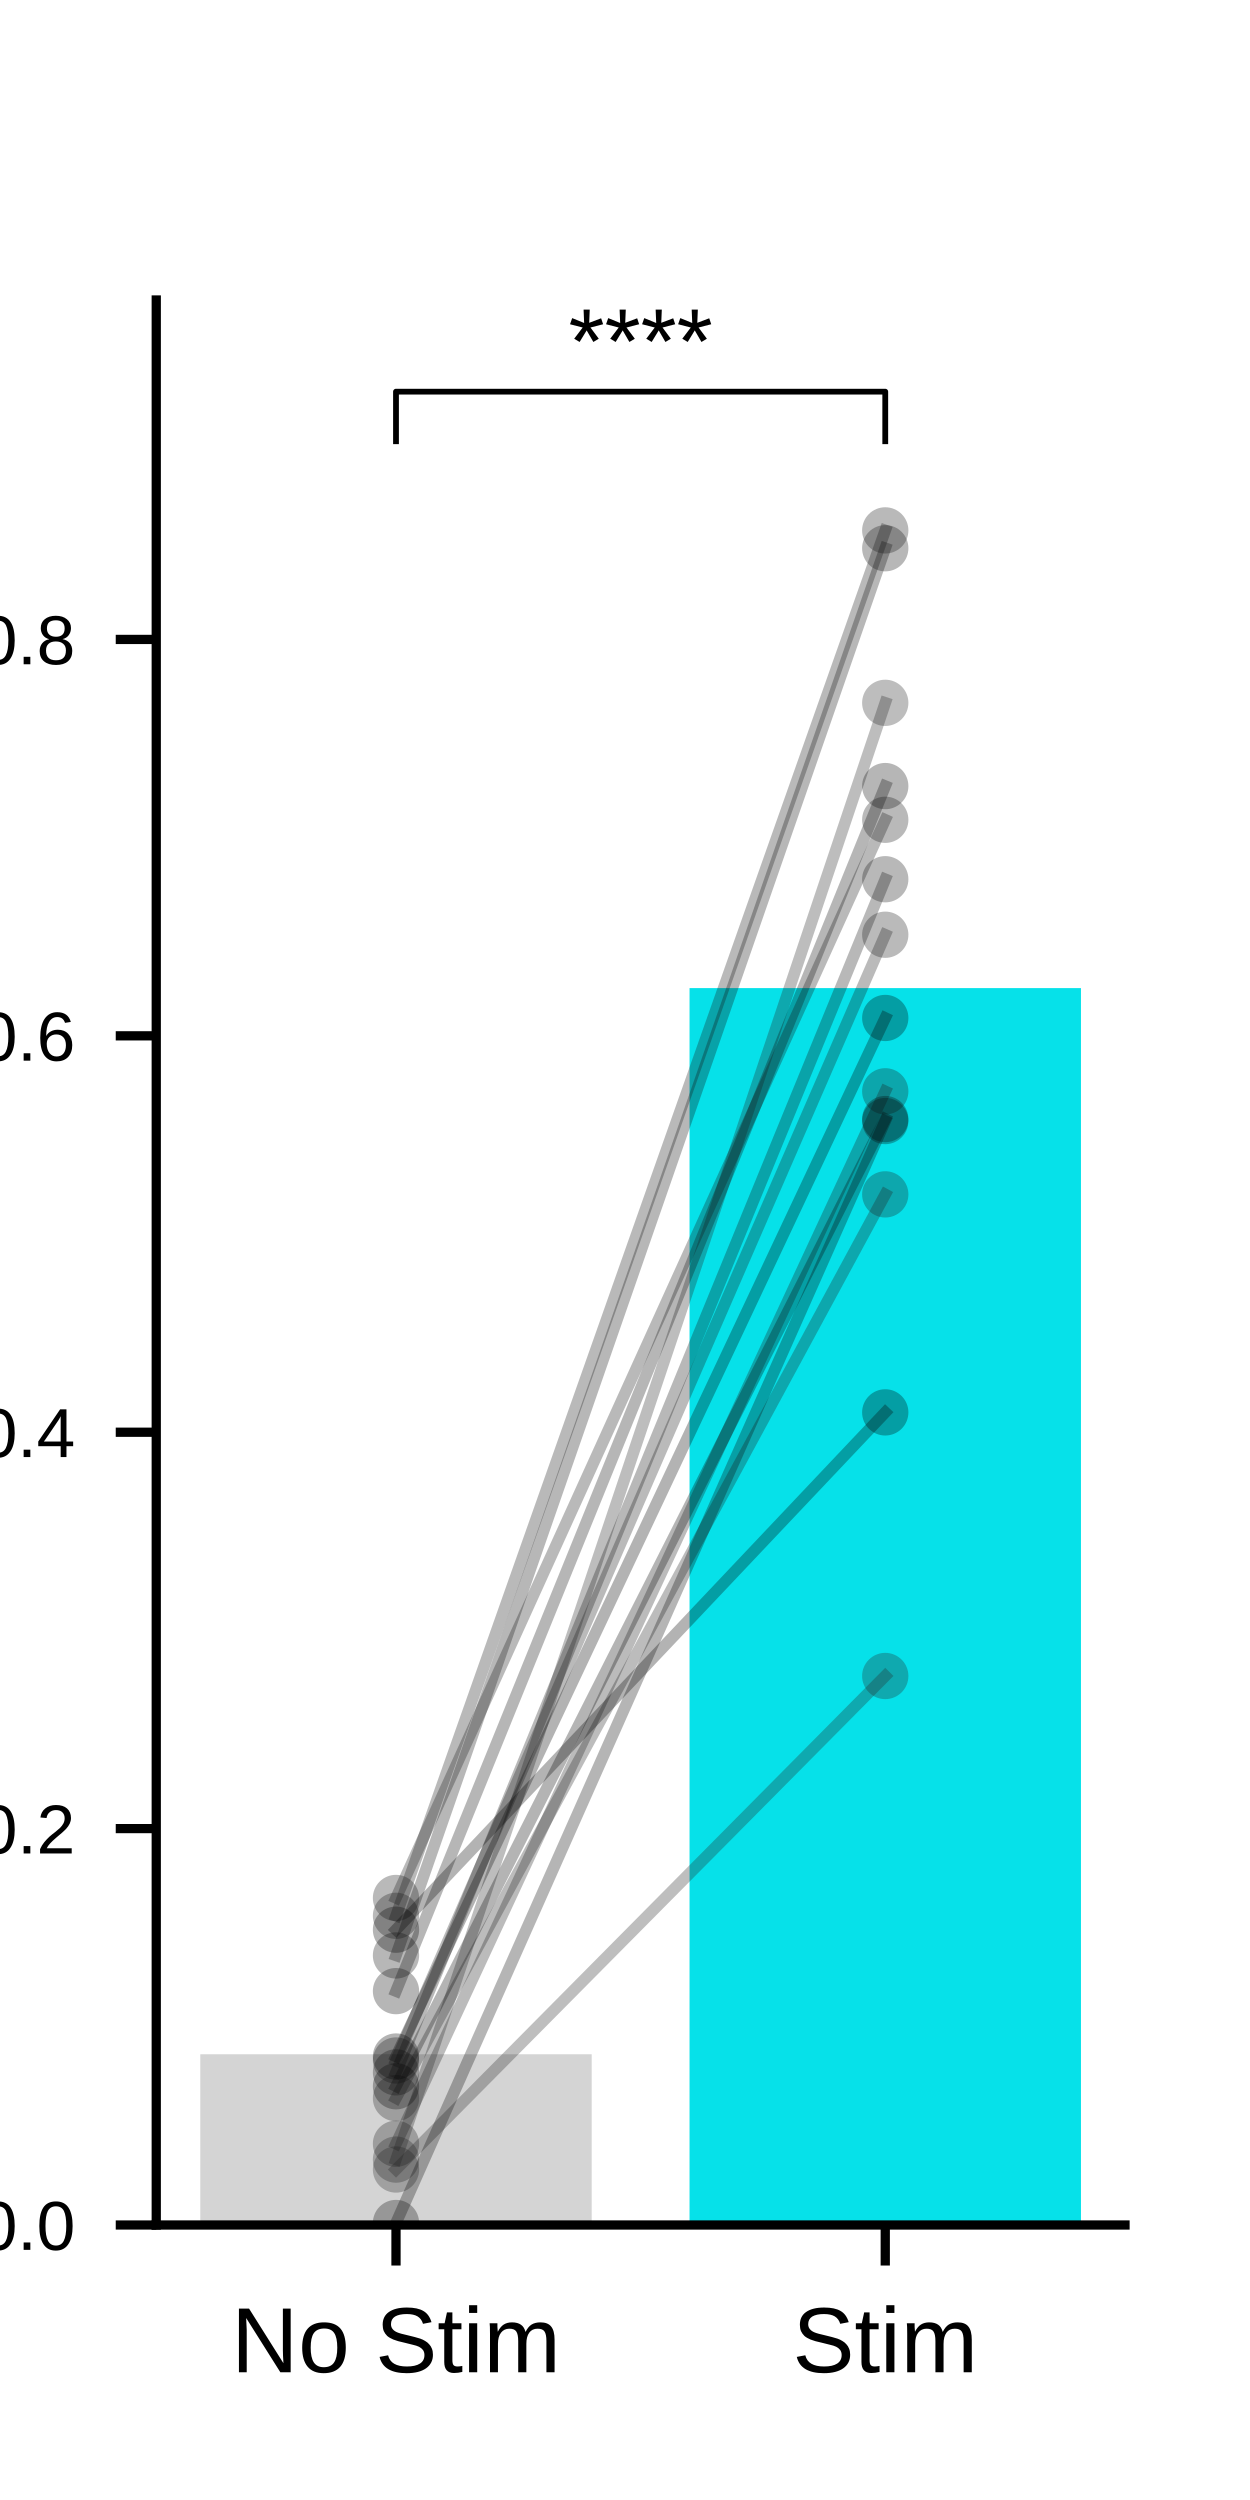
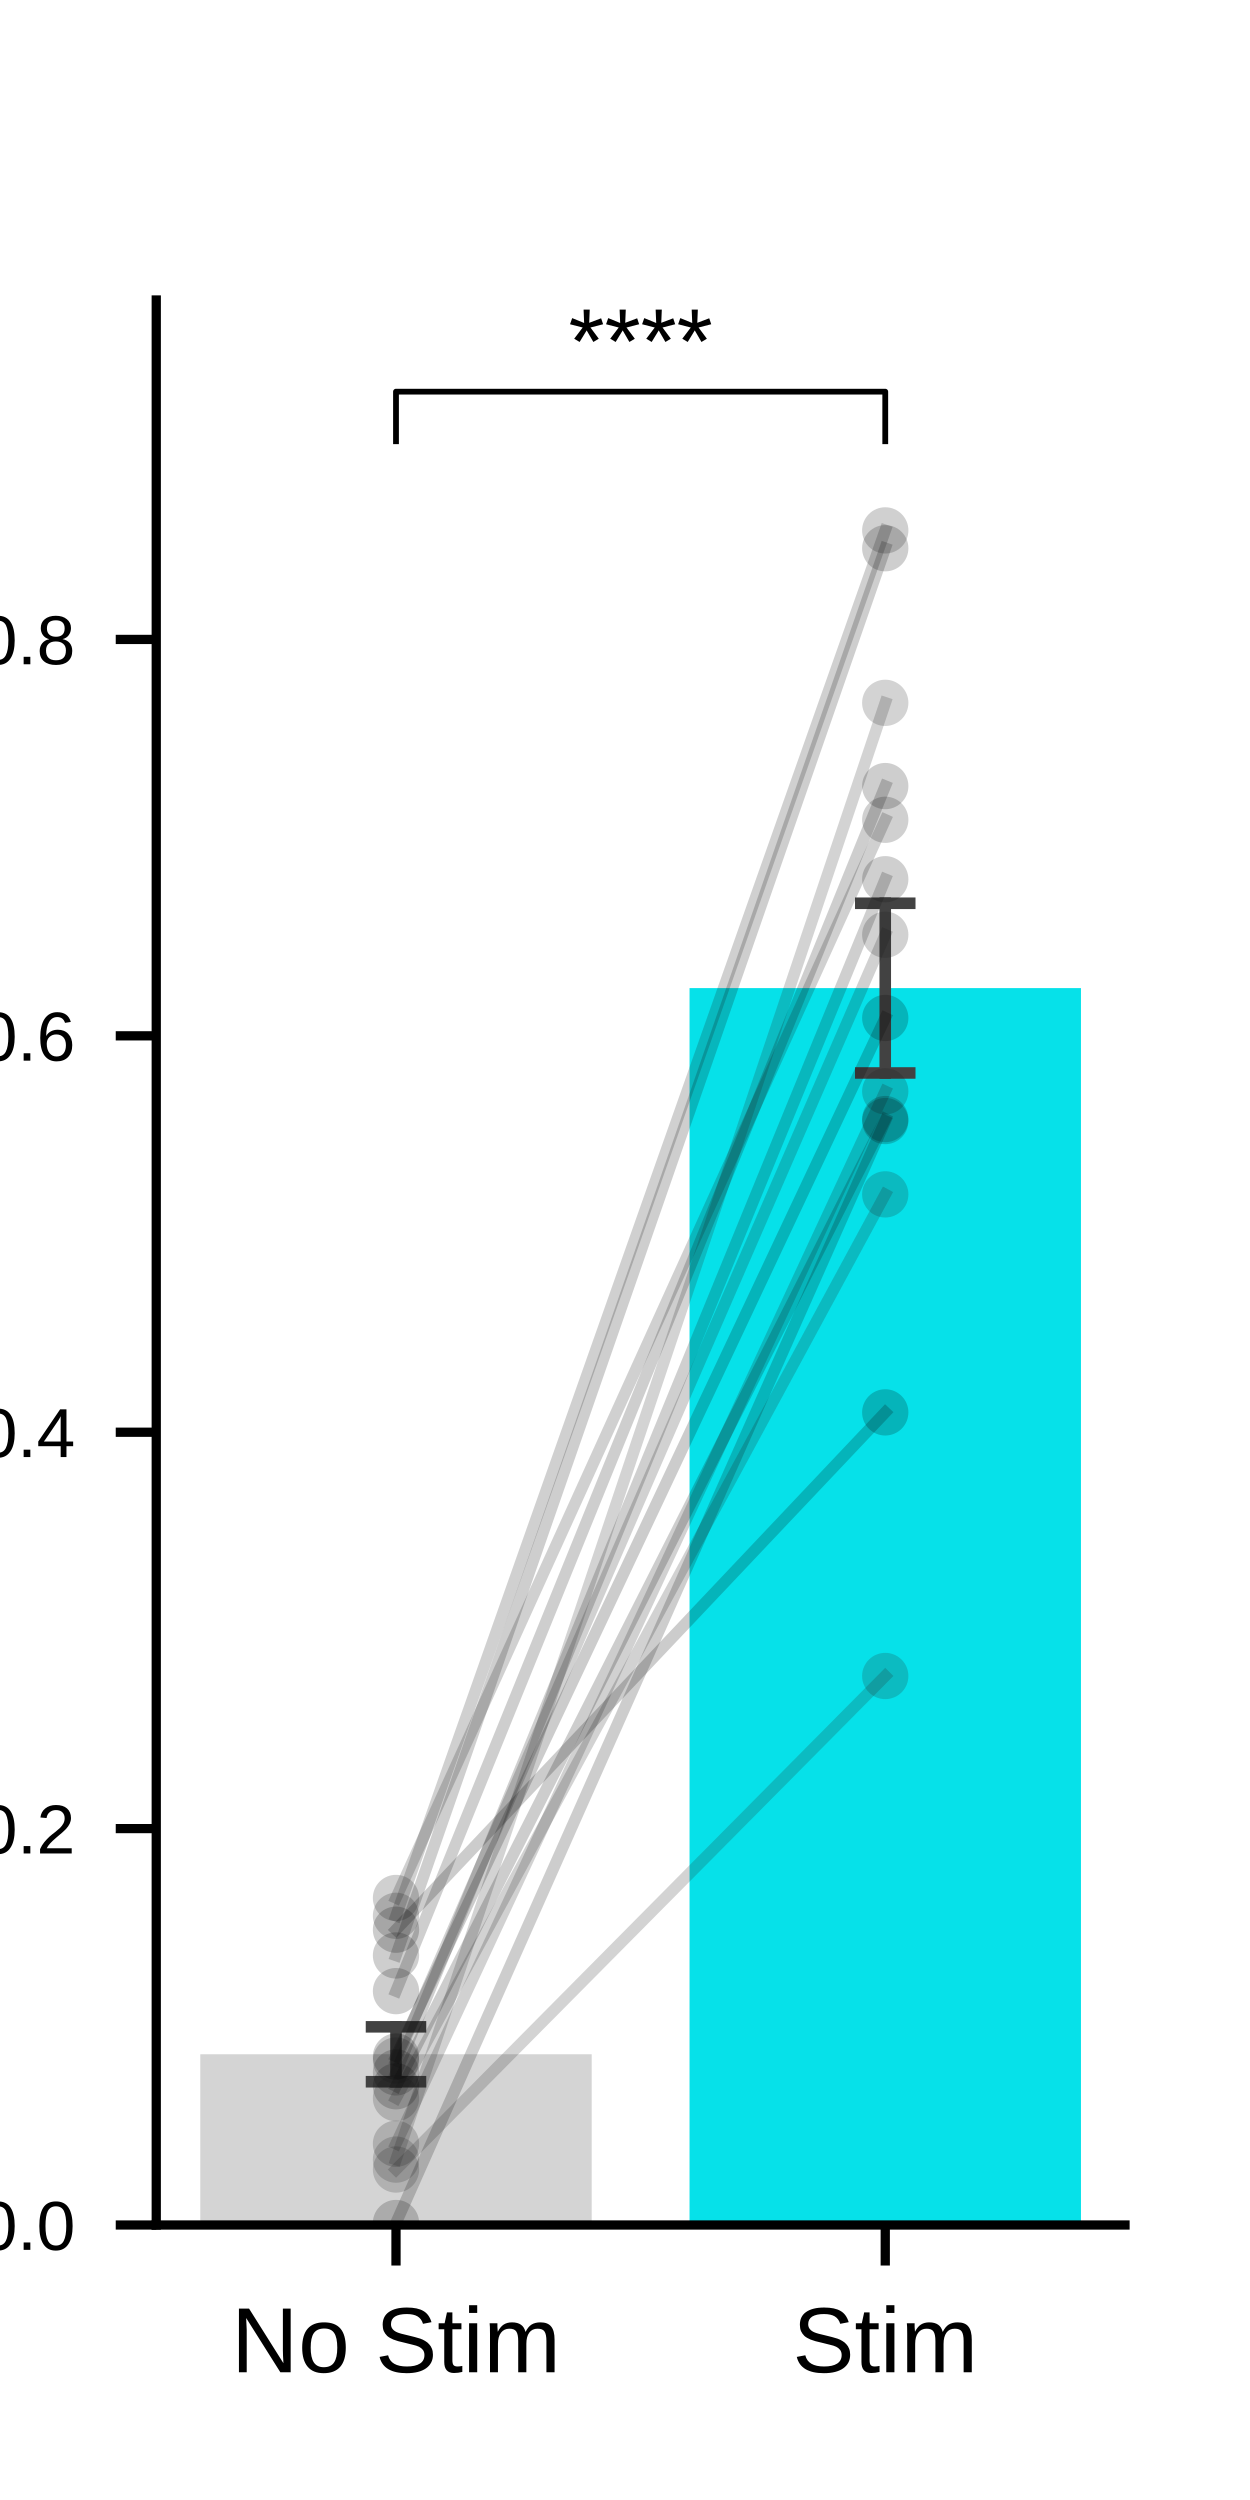
<svg xmlns="http://www.w3.org/2000/svg" xmlns:xlink="http://www.w3.org/1999/xlink" width="108pt" height="216pt" viewBox="0 0 108 216" version="1.1">
  <defs>
    <style type="text/css">*{stroke-linejoin: round; stroke-linecap: butt}</style>
  </defs>
  <g id="figure_1">
    <g id="patch_1">
      <path d="M 0 216  L 108 216  L 108 0  L 0 0  z " style="fill: #ffffff" />
    </g>
    <g id="axes_1">
      <g id="patch_2">
        <path d="M 13.5 192.24  L 97.2 192.24  L 97.2 25.92  L 13.5 25.92  z " style="fill: #ffffff" />
      </g>
      <g id="patch_3">
-         <path d="M 17.305 192.24  L 51.123 192.24  L 51.123 177.489  L 17.305 177.489  z " clip-path="url(#p8299021320)" style="fill: #d4d4d4" />
+         <path d="M 17.305 192.24  L 51.123 192.24  L 51.123 177.489  L 17.305 177.489  z " clip-path="url(#p5589b3cc41)" style="fill: #d4d4d4" />
      </g>
      <g id="patch_4">
-         <path d="M 59.577 192.24  L 93.395 192.24  L 93.395 85.372  L 59.577 85.372  z " clip-path="url(#p8299021320)" style="fill: #06e1e9" />
+         <path d="M 59.577 192.24  L 93.395 192.24  L 93.395 85.372  L 59.577 85.372  z " clip-path="url(#p5589b3cc41)" style="fill: #06e1e9" />
      </g>
      <g id="PolyCollection_1" />
      <g id="PolyCollection_2" />
      <g id="PolyCollection_3" />
      <g id="PolyCollection_4" />
      <g id="PolyCollection_5" />
      <g id="PolyCollection_6" />
      <g id="PolyCollection_7" />
      <g id="PolyCollection_8" />
      <g id="PolyCollection_9" />
      <g id="PolyCollection_10" />
      <g id="PolyCollection_11" />
      <g id="PolyCollection_12" />
      <g id="PolyCollection_13" />
      <g id="PolyCollection_14" />
      <g id="matplotlib.axis_1">
        <g id="xtick_1">
          <g id="line2d_1">
            <defs>
-               <path id="mc212ba3946" d="M 0 0  L 0 3.5  " style="stroke: #000000; stroke-width: 0.8" />
+               <path id="m8a512c95b3" d="M 0 0  L 0 3.5  " style="stroke: #000000; stroke-width: 0.8" />
            </defs>
            <g>
-               <use xlink:href="#mc212ba3946" x="34.214" y="192.24" style="stroke: #000000; stroke-width: 0.8" />
+               <use xlink:href="#m8a512c95b3" x="34.214" y="192.24" style="stroke: #000000; stroke-width: 0.8" />
            </g>
          </g>
          <g id="text_1">
            <text style="font: 8px 'Arial', sans-serif; text-anchor: middle" x="34.214" y="204.966" transform="rotate(-0 34.21364 204.9663)">No Stim</text>
          </g>
        </g>
        <g id="xtick_2">
          <g id="line2d_2">
            <g>
-               <use xlink:href="#mc212ba3946" x="76.486" y="192.24" style="stroke: #000000; stroke-width: 0.8" />
+               <use xlink:href="#m8a512c95b3" x="76.486" y="192.24" style="stroke: #000000; stroke-width: 0.8" />
            </g>
          </g>
          <g id="text_2">
            <text style="font: 8px 'Arial', sans-serif; text-anchor: middle" x="76.486" y="204.966" transform="rotate(-0 76.48636 204.9663)">Stim</text>
          </g>
        </g>
      </g>
      <g id="matplotlib.axis_2">
        <g id="ytick_1">
          <g id="line2d_3">
            <defs>
-               <path id="mc989b58348" d="M 0 0  L -3.5 0  " style="stroke: #000000; stroke-width: 0.8" />
+               <path id="mfabb1cdb33" d="M 0 0  L -3.5 0  " style="stroke: #000000; stroke-width: 0.8" />
            </defs>
            <g>
-               <use xlink:href="#mc989b58348" x="13.5" y="192.24" style="stroke: #000000; stroke-width: 0.8" />
+               <use xlink:href="#mfabb1cdb33" x="13.5" y="192.24" style="stroke: #000000; stroke-width: 0.8" />
            </g>
          </g>
          <g id="text_3">
            <text style="font: 6px 'Arial', sans-serif; text-anchor: end" x="6.5" y="194.387" transform="rotate(-0 6.5 194.3873)">0.0</text>
          </g>
        </g>
        <g id="ytick_2">
          <g id="line2d_4">
            <g>
-               <use xlink:href="#mc989b58348" x="13.5" y="157.991" style="stroke: #000000; stroke-width: 0.8" />
+               <use xlink:href="#mfabb1cdb33" x="13.5" y="157.991" style="stroke: #000000; stroke-width: 0.8" />
            </g>
          </g>
          <g id="text_4">
            <text style="font: 6px 'Arial', sans-serif; text-anchor: end" x="6.5" y="160.139" transform="rotate(-0 6.5 160.1387)">0.2</text>
          </g>
        </g>
        <g id="ytick_3">
          <g id="line2d_5">
            <g>
-               <use xlink:href="#mc989b58348" x="13.5" y="123.743" style="stroke: #000000; stroke-width: 0.8" />
+               <use xlink:href="#mfabb1cdb33" x="13.5" y="123.743" style="stroke: #000000; stroke-width: 0.8" />
            </g>
          </g>
          <g id="text_5">
            <text style="font: 6px 'Arial', sans-serif; text-anchor: end" x="6.5" y="125.89" transform="rotate(-0 6.5 125.89)">0.4</text>
          </g>
        </g>
        <g id="ytick_4">
          <g id="line2d_6">
            <g>
-               <use xlink:href="#mc989b58348" x="13.5" y="89.494" style="stroke: #000000; stroke-width: 0.8" />
+               <use xlink:href="#mfabb1cdb33" x="13.5" y="89.494" style="stroke: #000000; stroke-width: 0.8" />
            </g>
          </g>
          <g id="text_6">
            <text style="font: 6px 'Arial', sans-serif; text-anchor: end" x="6.5" y="91.641" transform="rotate(-0 6.5 91.6414)">0.6</text>
          </g>
        </g>
        <g id="ytick_5">
          <g id="line2d_7">
            <g>
-               <use xlink:href="#mc989b58348" x="13.5" y="55.245" style="stroke: #000000; stroke-width: 0.8" />
+               <use xlink:href="#mfabb1cdb33" x="13.5" y="55.245" style="stroke: #000000; stroke-width: 0.8" />
            </g>
          </g>
          <g id="text_7">
            <text style="font: 6px 'Arial', sans-serif; text-anchor: end" x="6.5" y="57.393" transform="rotate(-0 6.5 57.39275)">0.8</text>
          </g>
        </g>
        <g id="text_8">
          <text style="font: 8px 'Arial', sans-serif; text-anchor: middle" x="-7.524" y="109.08" transform="rotate(-90 -7.52375 109.08)">Intake (g)</text>
        </g>
      </g>
      <g id="line2d_8">
-         <path d="M 34.214 187.445  L 76.486 144.806  " clip-path="url(#p8299021320)" style="fill: none; stroke: #262626; stroke-opacity: 0.3; stroke-linecap: square" />
-         <defs>
-           <path id="m51de745c20" d="M 0 2  C 0.53 2 1.039 1.789 1.414 1.414  C 1.789 1.039 2 0.53 2 0  C 2 -0.53 1.789 -1.039 1.414 -1.414  C 1.039 -1.789 0.53 -2 0 -2  C -0.53 -2 -1.039 -1.789 -1.414 -1.414  C -1.789 -1.039 -2 -0.53 -2 0  C -2 0.53 -1.789 1.039 -1.414 1.414  C -1.039 1.789 -0.53 2 0 2  z " />
-         </defs>
-         <g clip-path="url(#p8299021320)">
-           <use xlink:href="#m51de745c20" x="34.214" y="187.445" style="fill: #262626; fill-opacity: 0.3" />
-           <use xlink:href="#m51de745c20" x="76.486" y="144.806" style="fill: #262626; fill-opacity: 0.3" />
-         </g>
+         <path d="M 34.214 179.86  L 34.214 175.118  " clip-path="url(#p5589b3cc41)" style="fill: none; stroke: #424242; stroke-linecap: square" />
      </g>
      <g id="line2d_9">
-         <path d="M 34.214 186.589  L 76.486 60.725  " clip-path="url(#p8299021320)" style="fill: none; stroke: #232323; stroke-opacity: 0.3; stroke-linecap: square" />
-         <defs>
-           <path id="me6cb88eff7" d="M 0 2  C 0.53 2 1.039 1.789 1.414 1.414  C 1.789 1.039 2 0.53 2 0  C 2 -0.53 1.789 -1.039 1.414 -1.414  C 1.039 -1.789 0.53 -2 0 -2  C -0.53 -2 -1.039 -1.789 -1.414 -1.414  C -1.789 -1.039 -2 -0.53 -2 0  C -2 0.53 -1.789 1.039 -1.414 1.414  C -1.039 1.789 -0.53 2 0 2  z " />
-         </defs>
-         <g clip-path="url(#p8299021320)">
-           <use xlink:href="#me6cb88eff7" x="34.214" y="186.589" style="fill: #232323; fill-opacity: 0.3" />
-           <use xlink:href="#me6cb88eff7" x="76.486" y="60.725" style="fill: #232323; fill-opacity: 0.3" />
-         </g>
+         <path d="M 32.1 179.86  L 36.327 179.86  " clip-path="url(#p5589b3cc41)" style="fill: none; stroke: #424242; stroke-linecap: square" />
      </g>
      <g id="line2d_10">
-         <path d="M 34.214 181.28  L 76.486 103.194  " clip-path="url(#p8299021320)" style="fill: none; stroke: #202020; stroke-opacity: 0.3; stroke-linecap: square" />
-         <defs>
-           <path id="m97f737dcbb" d="M 0 2  C 0.53 2 1.039 1.789 1.414 1.414  C 1.789 1.039 2 0.53 2 0  C 2 -0.53 1.789 -1.039 1.414 -1.414  C 1.039 -1.789 0.53 -2 0 -2  C -0.53 -2 -1.039 -1.789 -1.414 -1.414  C -1.789 -1.039 -2 -0.53 -2 0  C -2 0.53 -1.789 1.039 -1.414 1.414  C -1.039 1.789 -0.53 2 0 2  z " />
-         </defs>
-         <g clip-path="url(#p8299021320)">
-           <use xlink:href="#m97f737dcbb" x="34.214" y="181.28" style="fill: #202020; fill-opacity: 0.3" />
-           <use xlink:href="#m97f737dcbb" x="76.486" y="103.194" style="fill: #202020; fill-opacity: 0.3" />
-         </g>
+         <path d="M 32.1 175.118  L 36.327 175.118  " clip-path="url(#p5589b3cc41)" style="fill: none; stroke: #424242; stroke-linecap: square" />
      </g>
      <g id="line2d_11">
-         <path d="M 34.214 185.219  L 76.486 94.289  " clip-path="url(#p8299021320)" style="fill: none; stroke: #1d1d1d; stroke-opacity: 0.3; stroke-linecap: square" />
-         <defs>
-           <path id="m522785040a" d="M 0 2  C 0.53 2 1.039 1.789 1.414 1.414  C 1.789 1.039 2 0.53 2 0  C 2 -0.53 1.789 -1.039 1.414 -1.414  C 1.039 -1.789 0.53 -2 0 -2  C -0.53 -2 -1.039 -1.789 -1.414 -1.414  C -1.789 -1.039 -2 -0.53 -2 0  C -2 0.53 -1.789 1.039 -1.414 1.414  C -1.039 1.789 -0.53 2 0 2  z " />
-         </defs>
-         <g clip-path="url(#p8299021320)">
-           <use xlink:href="#m522785040a" x="34.214" y="185.219" style="fill: #1d1d1d; fill-opacity: 0.3" />
-           <use xlink:href="#m522785040a" x="76.486" y="94.289" style="fill: #1d1d1d; fill-opacity: 0.3" />
-         </g>
+         <path d="M 76.486 92.703  L 76.486 78.041  " clip-path="url(#p5589b3cc41)" style="fill: none; stroke: #424242; stroke-linecap: square" />
      </g>
      <g id="line2d_12">
-         <path d="M 34.214 178.027  L 76.486 80.761  " clip-path="url(#p8299021320)" style="fill: none; stroke: #1a1a1a; stroke-opacity: 0.3; stroke-linecap: square" />
-         <defs>
-           <path id="me9f663f04e" d="M 0 2  C 0.53 2 1.039 1.789 1.414 1.414  C 1.789 1.039 2 0.53 2 0  C 2 -0.53 1.789 -1.039 1.414 -1.414  C 1.039 -1.789 0.53 -2 0 -2  C -0.53 -2 -1.039 -1.789 -1.414 -1.414  C -1.789 -1.039 -2 -0.53 -2 0  C -2 0.53 -1.789 1.039 -1.414 1.414  C -1.039 1.789 -0.53 2 0 2  z " />
-         </defs>
-         <g clip-path="url(#p8299021320)">
-           <use xlink:href="#me9f663f04e" x="34.214" y="178.027" style="fill: #1a1a1a; fill-opacity: 0.3" />
-           <use xlink:href="#me9f663f04e" x="76.486" y="80.761" style="fill: #1a1a1a; fill-opacity: 0.3" />
-         </g>
+         <path d="M 74.373 92.703  L 78.6 92.703  " clip-path="url(#p5589b3cc41)" style="fill: none; stroke: #424242; stroke-linecap: square" />
      </g>
      <g id="line2d_13">
-         <path d="M 34.214 163.985  L 76.486 70.829  " clip-path="url(#p8299021320)" style="fill: none; stroke: #171717; stroke-opacity: 0.3; stroke-linecap: square" />
-         <defs>
-           <path id="ma7a6bbb1eb" d="M 0 2  C 0.53 2 1.039 1.789 1.414 1.414  C 1.789 1.039 2 0.53 2 0  C 2 -0.53 1.789 -1.039 1.414 -1.414  C 1.039 -1.789 0.53 -2 0 -2  C -0.53 -2 -1.039 -1.789 -1.414 -1.414  C -1.789 -1.039 -2 -0.53 -2 0  C -2 0.53 -1.789 1.039 -1.414 1.414  C -1.039 1.789 -0.53 2 0 2  z " />
-         </defs>
-         <g clip-path="url(#p8299021320)">
-           <use xlink:href="#ma7a6bbb1eb" x="34.214" y="163.985" style="fill: #171717; fill-opacity: 0.3" />
-           <use xlink:href="#ma7a6bbb1eb" x="76.486" y="70.829" style="fill: #171717; fill-opacity: 0.3" />
-         </g>
+         <path d="M 74.373 78.041  L 78.6 78.041  " clip-path="url(#p5589b3cc41)" style="fill: none; stroke: #424242; stroke-linecap: square" />
      </g>
      <g id="line2d_14">
-         <path d="M 34.214 165.526  L 76.486 45.827  " clip-path="url(#p8299021320)" style="fill: none; stroke: #141414; stroke-opacity: 0.3; stroke-linecap: square" />
-         <defs>
-           <path id="mb1bcba0f96" d="M 0 2  C 0.53 2 1.039 1.789 1.414 1.414  C 1.789 1.039 2 0.53 2 0  C 2 -0.53 1.789 -1.039 1.414 -1.414  C 1.039 -1.789 0.53 -2 0 -2  C -0.53 -2 -1.039 -1.789 -1.414 -1.414  C -1.789 -1.039 -2 -0.53 -2 0  C -2 0.53 -1.789 1.039 -1.414 1.414  C -1.039 1.789 -0.53 2 0 2  z " />
-         </defs>
-         <g clip-path="url(#p8299021320)">
-           <use xlink:href="#mb1bcba0f96" x="34.214" y="165.526" style="fill: #141414; fill-opacity: 0.3" />
-           <use xlink:href="#mb1bcba0f96" x="76.486" y="45.827" style="fill: #141414; fill-opacity: 0.3" />
+         <path d="M 34.214 187.445  L 76.486 144.806  " clip-path="url(#p5589b3cc41)" style="fill: none; stroke: #262626; stroke-opacity: 0.2; stroke-linecap: square" />
+         <defs>
+           <path id="m893959d5ce" d="M 0 2  C 0.53 2 1.039 1.789 1.414 1.414  C 1.789 1.039 2 0.53 2 0  C 2 -0.53 1.789 -1.039 1.414 -1.414  C 1.039 -1.789 0.53 -2 0 -2  C -0.53 -2 -1.039 -1.789 -1.414 -1.414  C -1.789 -1.039 -2 -0.53 -2 0  C -2 0.53 -1.789 1.039 -1.414 1.414  C -1.039 1.789 -0.53 2 0 2  z " />
+         </defs>
+         <g clip-path="url(#p5589b3cc41)">
+           <use xlink:href="#m893959d5ce" x="34.214" y="187.445" style="fill: #262626; fill-opacity: 0.2" />
+           <use xlink:href="#m893959d5ce" x="76.486" y="144.806" style="fill: #262626; fill-opacity: 0.2" />
        </g>
      </g>
      <g id="line2d_15">
-         <path d="M 34.214 179.054  L 76.486 75.966  " clip-path="url(#p8299021320)" style="fill: none; stroke: #111111; stroke-opacity: 0.3; stroke-linecap: square" />
-         <defs>
-           <path id="m76eebf034f" d="M 0 2  C 0.53 2 1.039 1.789 1.414 1.414  C 1.789 1.039 2 0.53 2 0  C 2 -0.53 1.789 -1.039 1.414 -1.414  C 1.039 -1.789 0.53 -2 0 -2  C -0.53 -2 -1.039 -1.789 -1.414 -1.414  C -1.789 -1.039 -2 -0.53 -2 0  C -2 0.53 -1.789 1.039 -1.414 1.414  C -1.039 1.789 -0.53 2 0 2  z " />
-         </defs>
-         <g clip-path="url(#p8299021320)">
-           <use xlink:href="#m76eebf034f" x="34.214" y="179.054" style="fill: #111111; fill-opacity: 0.3" />
-           <use xlink:href="#m76eebf034f" x="76.486" y="75.966" style="fill: #111111; fill-opacity: 0.3" />
+         <path d="M 34.214 186.589  L 76.486 60.725  " clip-path="url(#p5589b3cc41)" style="fill: none; stroke: #232323; stroke-opacity: 0.2; stroke-linecap: square" />
+         <defs>
+           <path id="m7fbd4f09f4" d="M 0 2  C 0.53 2 1.039 1.789 1.414 1.414  C 1.789 1.039 2 0.53 2 0  C 2 -0.53 1.789 -1.039 1.414 -1.414  C 1.039 -1.789 0.53 -2 0 -2  C -0.53 -2 -1.039 -1.789 -1.414 -1.414  C -1.789 -1.039 -2 -0.53 -2 0  C -2 0.53 -1.789 1.039 -1.414 1.414  C -1.039 1.789 -0.53 2 0 2  z " />
+         </defs>
+         <g clip-path="url(#p5589b3cc41)">
+           <use xlink:href="#m7fbd4f09f4" x="34.214" y="186.589" style="fill: #232323; fill-opacity: 0.2" />
+           <use xlink:href="#m7fbd4f09f4" x="76.486" y="60.725" style="fill: #232323; fill-opacity: 0.2" />
        </g>
      </g>
      <g id="line2d_16">
-         <path d="M 34.214 168.951  L 76.486 47.368  " clip-path="url(#p8299021320)" style="fill: none; stroke: #0e0e0e; stroke-opacity: 0.3; stroke-linecap: square" />
-         <defs>
-           <path id="m9026cb33e7" d="M 0 2  C 0.53 2 1.039 1.789 1.414 1.414  C 1.789 1.039 2 0.53 2 0  C 2 -0.53 1.789 -1.039 1.414 -1.414  C 1.039 -1.789 0.53 -2 0 -2  C -0.53 -2 -1.039 -1.789 -1.414 -1.414  C -1.789 -1.039 -2 -0.53 -2 0  C -2 0.53 -1.789 1.039 -1.414 1.414  C -1.039 1.789 -0.53 2 0 2  z " />
-         </defs>
-         <g clip-path="url(#p8299021320)">
-           <use xlink:href="#m9026cb33e7" x="34.214" y="168.951" style="fill: #0e0e0e; fill-opacity: 0.3" />
-           <use xlink:href="#m9026cb33e7" x="76.486" y="47.368" style="fill: #0e0e0e; fill-opacity: 0.3" />
+         <path d="M 34.214 181.28  L 76.486 103.194  " clip-path="url(#p5589b3cc41)" style="fill: none; stroke: #202020; stroke-opacity: 0.2; stroke-linecap: square" />
+         <defs>
+           <path id="m01b5d4bf6b" d="M 0 2  C 0.53 2 1.039 1.789 1.414 1.414  C 1.789 1.039 2 0.53 2 0  C 2 -0.53 1.789 -1.039 1.414 -1.414  C 1.039 -1.789 0.53 -2 0 -2  C -0.53 -2 -1.039 -1.789 -1.414 -1.414  C -1.789 -1.039 -2 -0.53 -2 0  C -2 0.53 -1.789 1.039 -1.414 1.414  C -1.039 1.789 -0.53 2 0 2  z " />
+         </defs>
+         <g clip-path="url(#p5589b3cc41)">
+           <use xlink:href="#m01b5d4bf6b" x="34.214" y="181.28" style="fill: #202020; fill-opacity: 0.2" />
+           <use xlink:href="#m01b5d4bf6b" x="76.486" y="103.194" style="fill: #202020; fill-opacity: 0.2" />
        </g>
      </g>
      <g id="line2d_17">
-         <path d="M 34.214 172.033  L 76.486 67.917  " clip-path="url(#p8299021320)" style="fill: none; stroke: #0c0c0c; stroke-opacity: 0.3; stroke-linecap: square" />
-         <defs>
-           <path id="m11828e2684" d="M 0 2  C 0.53 2 1.039 1.789 1.414 1.414  C 1.789 1.039 2 0.53 2 0  C 2 -0.53 1.789 -1.039 1.414 -1.414  C 1.039 -1.789 0.53 -2 0 -2  C -0.53 -2 -1.039 -1.789 -1.414 -1.414  C -1.789 -1.039 -2 -0.53 -2 0  C -2 0.53 -1.789 1.039 -1.414 1.414  C -1.039 1.789 -0.53 2 0 2  z " />
-         </defs>
-         <g clip-path="url(#p8299021320)">
-           <use xlink:href="#m11828e2684" x="34.214" y="172.033" style="fill: #0c0c0c; fill-opacity: 0.3" />
-           <use xlink:href="#m11828e2684" x="76.486" y="67.917" style="fill: #0c0c0c; fill-opacity: 0.3" />
+         <path d="M 34.214 185.219  L 76.486 94.289  " clip-path="url(#p5589b3cc41)" style="fill: none; stroke: #1d1d1d; stroke-opacity: 0.2; stroke-linecap: square" />
+         <defs>
+           <path id="mf831d28a98" d="M 0 2  C 0.53 2 1.039 1.789 1.414 1.414  C 1.789 1.039 2 0.53 2 0  C 2 -0.53 1.789 -1.039 1.414 -1.414  C 1.039 -1.789 0.53 -2 0 -2  C -0.53 -2 -1.039 -1.789 -1.414 -1.414  C -1.789 -1.039 -2 -0.53 -2 0  C -2 0.53 -1.789 1.039 -1.414 1.414  C -1.039 1.789 -0.53 2 0 2  z " />
+         </defs>
+         <g clip-path="url(#p5589b3cc41)">
+           <use xlink:href="#mf831d28a98" x="34.214" y="185.219" style="fill: #1d1d1d; fill-opacity: 0.2" />
+           <use xlink:href="#mf831d28a98" x="76.486" y="94.289" style="fill: #1d1d1d; fill-opacity: 0.2" />
        </g>
      </g>
      <g id="line2d_18">
-         <path d="M 34.214 192.069  L 76.486 96.858  " clip-path="url(#p8299021320)" style="fill: none; stroke: #090909; stroke-opacity: 0.3; stroke-linecap: square" />
-         <defs>
-           <path id="mce24ec7b39" d="M 0 2  C 0.53 2 1.039 1.789 1.414 1.414  C 1.789 1.039 2 0.53 2 0  C 2 -0.53 1.789 -1.039 1.414 -1.414  C 1.039 -1.789 0.53 -2 0 -2  C -0.53 -2 -1.039 -1.789 -1.414 -1.414  C -1.789 -1.039 -2 -0.53 -2 0  C -2 0.53 -1.789 1.039 -1.414 1.414  C -1.039 1.789 -0.53 2 0 2  z " />
-         </defs>
-         <g clip-path="url(#p8299021320)">
-           <use xlink:href="#mce24ec7b39" x="34.214" y="192.069" style="fill: #090909; fill-opacity: 0.3" />
-           <use xlink:href="#mce24ec7b39" x="76.486" y="96.858" style="fill: #090909; fill-opacity: 0.3" />
+         <path d="M 34.214 178.027  L 76.486 80.761  " clip-path="url(#p5589b3cc41)" style="fill: none; stroke: #1a1a1a; stroke-opacity: 0.2; stroke-linecap: square" />
+         <defs>
+           <path id="m7e793b0bde" d="M 0 2  C 0.53 2 1.039 1.789 1.414 1.414  C 1.789 1.039 2 0.53 2 0  C 2 -0.53 1.789 -1.039 1.414 -1.414  C 1.039 -1.789 0.53 -2 0 -2  C -0.53 -2 -1.039 -1.789 -1.414 -1.414  C -1.789 -1.039 -2 -0.53 -2 0  C -2 0.53 -1.789 1.039 -1.414 1.414  C -1.039 1.789 -0.53 2 0 2  z " />
+         </defs>
+         <g clip-path="url(#p5589b3cc41)">
+           <use xlink:href="#m7e793b0bde" x="34.214" y="178.027" style="fill: #1a1a1a; fill-opacity: 0.2" />
+           <use xlink:href="#m7e793b0bde" x="76.486" y="80.761" style="fill: #1a1a1a; fill-opacity: 0.2" />
        </g>
      </g>
      <g id="line2d_19">
-         <path d="M 34.214 180.253  L 76.486 96.686  " clip-path="url(#p8299021320)" style="fill: none; stroke: #060606; stroke-opacity: 0.3; stroke-linecap: square" />
-         <defs>
-           <path id="ma4c25371ec" d="M 0 2  C 0.53 2 1.039 1.789 1.414 1.414  C 1.789 1.039 2 0.53 2 0  C 2 -0.53 1.789 -1.039 1.414 -1.414  C 1.039 -1.789 0.53 -2 0 -2  C -0.53 -2 -1.039 -1.789 -1.414 -1.414  C -1.789 -1.039 -2 -0.53 -2 0  C -2 0.53 -1.789 1.039 -1.414 1.414  C -1.039 1.789 -0.53 2 0 2  z " />
-         </defs>
-         <g clip-path="url(#p8299021320)">
-           <use xlink:href="#ma4c25371ec" x="34.214" y="180.253" style="fill: #060606; fill-opacity: 0.3" />
-           <use xlink:href="#ma4c25371ec" x="76.486" y="96.686" style="fill: #060606; fill-opacity: 0.3" />
+         <path d="M 34.214 163.985  L 76.486 70.829  " clip-path="url(#p5589b3cc41)" style="fill: none; stroke: #171717; stroke-opacity: 0.2; stroke-linecap: square" />
+         <defs>
+           <path id="mb39d05c961" d="M 0 2  C 0.53 2 1.039 1.789 1.414 1.414  C 1.789 1.039 2 0.53 2 0  C 2 -0.53 1.789 -1.039 1.414 -1.414  C 1.039 -1.789 0.53 -2 0 -2  C -0.53 -2 -1.039 -1.789 -1.414 -1.414  C -1.789 -1.039 -2 -0.53 -2 0  C -2 0.53 -1.789 1.039 -1.414 1.414  C -1.039 1.789 -0.53 2 0 2  z " />
+         </defs>
+         <g clip-path="url(#p5589b3cc41)">
+           <use xlink:href="#mb39d05c961" x="34.214" y="163.985" style="fill: #171717; fill-opacity: 0.2" />
+           <use xlink:href="#mb39d05c961" x="76.486" y="70.829" style="fill: #171717; fill-opacity: 0.2" />
        </g>
      </g>
      <g id="line2d_20">
-         <path d="M 34.214 166.725  L 76.486 122.03  " clip-path="url(#p8299021320)" style="fill: none; stroke: #030303; stroke-opacity: 0.3; stroke-linecap: square" />
-         <defs>
-           <path id="mf1a9eab4ae" d="M 0 2  C 0.53 2 1.039 1.789 1.414 1.414  C 1.789 1.039 2 0.53 2 0  C 2 -0.53 1.789 -1.039 1.414 -1.414  C 1.039 -1.789 0.53 -2 0 -2  C -0.53 -2 -1.039 -1.789 -1.414 -1.414  C -1.789 -1.039 -2 -0.53 -2 0  C -2 0.53 -1.789 1.039 -1.414 1.414  C -1.039 1.789 -0.53 2 0 2  z " />
-         </defs>
-         <g clip-path="url(#p8299021320)">
-           <use xlink:href="#mf1a9eab4ae" x="34.214" y="166.725" style="fill: #030303; fill-opacity: 0.3" />
-           <use xlink:href="#mf1a9eab4ae" x="76.486" y="122.03" style="fill: #030303; fill-opacity: 0.3" />
+         <path d="M 34.214 165.526  L 76.486 45.827  " clip-path="url(#p5589b3cc41)" style="fill: none; stroke: #141414; stroke-opacity: 0.2; stroke-linecap: square" />
+         <defs>
+           <path id="m0275fbaa5d" d="M 0 2  C 0.53 2 1.039 1.789 1.414 1.414  C 1.789 1.039 2 0.53 2 0  C 2 -0.53 1.789 -1.039 1.414 -1.414  C 1.039 -1.789 0.53 -2 0 -2  C -0.53 -2 -1.039 -1.789 -1.414 -1.414  C -1.789 -1.039 -2 -0.53 -2 0  C -2 0.53 -1.789 1.039 -1.414 1.414  C -1.039 1.789 -0.53 2 0 2  z " />
+         </defs>
+         <g clip-path="url(#p5589b3cc41)">
+           <use xlink:href="#m0275fbaa5d" x="34.214" y="165.526" style="fill: #141414; fill-opacity: 0.2" />
+           <use xlink:href="#m0275fbaa5d" x="76.486" y="45.827" style="fill: #141414; fill-opacity: 0.2" />
        </g>
      </g>
      <g id="line2d_21">
-         <path d="M 34.214 177.684  L 76.486 87.953  " clip-path="url(#p8299021320)" style="fill: none; stroke: #000000; stroke-opacity: 0.3; stroke-linecap: square" />
-         <defs>
-           <path id="m0f4f27469a" d="M 0 2  C 0.53 2 1.039 1.789 1.414 1.414  C 1.789 1.039 2 0.53 2 0  C 2 -0.53 1.789 -1.039 1.414 -1.414  C 1.039 -1.789 0.53 -2 0 -2  C -0.53 -2 -1.039 -1.789 -1.414 -1.414  C -1.789 -1.039 -2 -0.53 -2 0  C -2 0.53 -1.789 1.039 -1.414 1.414  C -1.039 1.789 -0.53 2 0 2  z " />
-         </defs>
-         <g clip-path="url(#p8299021320)">
-           <use xlink:href="#m0f4f27469a" x="34.214" y="177.684" style="fill-opacity: 0.3" />
-           <use xlink:href="#m0f4f27469a" x="76.486" y="87.953" style="fill-opacity: 0.3" />
+         <path d="M 34.214 179.054  L 76.486 75.966  " clip-path="url(#p5589b3cc41)" style="fill: none; stroke: #111111; stroke-opacity: 0.2; stroke-linecap: square" />
+         <defs>
+           <path id="mb526e9f8b4" d="M 0 2  C 0.53 2 1.039 1.789 1.414 1.414  C 1.789 1.039 2 0.53 2 0  C 2 -0.53 1.789 -1.039 1.414 -1.414  C 1.039 -1.789 0.53 -2 0 -2  C -0.53 -2 -1.039 -1.789 -1.414 -1.414  C -1.789 -1.039 -2 -0.53 -2 0  C -2 0.53 -1.789 1.039 -1.414 1.414  C -1.039 1.789 -0.53 2 0 2  z " />
+         </defs>
+         <g clip-path="url(#p5589b3cc41)">
+           <use xlink:href="#mb526e9f8b4" x="34.214" y="179.054" style="fill: #111111; fill-opacity: 0.2" />
+           <use xlink:href="#mb526e9f8b4" x="76.486" y="75.966" style="fill: #111111; fill-opacity: 0.2" />
        </g>
      </g>
      <g id="line2d_22">
-         <path d="M 34.214 38.121  L 34.214 33.84  L 76.486 33.84  L 76.486 38.121  " clip-path="url(#p8299021320)" style="fill: none; stroke: #000000; stroke-width: 0.5; stroke-linecap: square" />
+         <path d="M 34.214 168.951  L 76.486 47.368  " clip-path="url(#p5589b3cc41)" style="fill: none; stroke: #0e0e0e; stroke-opacity: 0.2; stroke-linecap: square" />
+         <defs>
+           <path id="m900acbf929" d="M 0 2  C 0.53 2 1.039 1.789 1.414 1.414  C 1.789 1.039 2 0.53 2 0  C 2 -0.53 1.789 -1.039 1.414 -1.414  C 1.039 -1.789 0.53 -2 0 -2  C -0.53 -2 -1.039 -1.789 -1.414 -1.414  C -1.789 -1.039 -2 -0.53 -2 0  C -2 0.53 -1.789 1.039 -1.414 1.414  C -1.039 1.789 -0.53 2 0 2  z " />
+         </defs>
+         <g clip-path="url(#p5589b3cc41)">
+           <use xlink:href="#m900acbf929" x="34.214" y="168.951" style="fill: #0e0e0e; fill-opacity: 0.2" />
+           <use xlink:href="#m900acbf929" x="76.486" y="47.368" style="fill: #0e0e0e; fill-opacity: 0.2" />
+         </g>
+       </g>
+       <g id="line2d_23">
+         <path d="M 34.214 172.033  L 76.486 67.917  " clip-path="url(#p5589b3cc41)" style="fill: none; stroke: #0c0c0c; stroke-opacity: 0.2; stroke-linecap: square" />
+         <defs>
+           <path id="m9fd6f7c51f" d="M 0 2  C 0.53 2 1.039 1.789 1.414 1.414  C 1.789 1.039 2 0.53 2 0  C 2 -0.53 1.789 -1.039 1.414 -1.414  C 1.039 -1.789 0.53 -2 0 -2  C -0.53 -2 -1.039 -1.789 -1.414 -1.414  C -1.789 -1.039 -2 -0.53 -2 0  C -2 0.53 -1.789 1.039 -1.414 1.414  C -1.039 1.789 -0.53 2 0 2  z " />
+         </defs>
+         <g clip-path="url(#p5589b3cc41)">
+           <use xlink:href="#m9fd6f7c51f" x="34.214" y="172.033" style="fill: #0c0c0c; fill-opacity: 0.2" />
+           <use xlink:href="#m9fd6f7c51f" x="76.486" y="67.917" style="fill: #0c0c0c; fill-opacity: 0.2" />
+         </g>
+       </g>
+       <g id="line2d_24">
+         <path d="M 34.214 192.069  L 76.486 96.858  " clip-path="url(#p5589b3cc41)" style="fill: none; stroke: #090909; stroke-opacity: 0.2; stroke-linecap: square" />
+         <defs>
+           <path id="m9abc1614cf" d="M 0 2  C 0.53 2 1.039 1.789 1.414 1.414  C 1.789 1.039 2 0.53 2 0  C 2 -0.53 1.789 -1.039 1.414 -1.414  C 1.039 -1.789 0.53 -2 0 -2  C -0.53 -2 -1.039 -1.789 -1.414 -1.414  C -1.789 -1.039 -2 -0.53 -2 0  C -2 0.53 -1.789 1.039 -1.414 1.414  C -1.039 1.789 -0.53 2 0 2  z " />
+         </defs>
+         <g clip-path="url(#p5589b3cc41)">
+           <use xlink:href="#m9abc1614cf" x="34.214" y="192.069" style="fill: #090909; fill-opacity: 0.2" />
+           <use xlink:href="#m9abc1614cf" x="76.486" y="96.858" style="fill: #090909; fill-opacity: 0.2" />
+         </g>
+       </g>
+       <g id="line2d_25">
+         <path d="M 34.214 180.253  L 76.486 96.686  " clip-path="url(#p5589b3cc41)" style="fill: none; stroke: #060606; stroke-opacity: 0.2; stroke-linecap: square" />
+         <defs>
+           <path id="mf4746c9b81" d="M 0 2  C 0.53 2 1.039 1.789 1.414 1.414  C 1.789 1.039 2 0.53 2 0  C 2 -0.53 1.789 -1.039 1.414 -1.414  C 1.039 -1.789 0.53 -2 0 -2  C -0.53 -2 -1.039 -1.789 -1.414 -1.414  C -1.789 -1.039 -2 -0.53 -2 0  C -2 0.53 -1.789 1.039 -1.414 1.414  C -1.039 1.789 -0.53 2 0 2  z " />
+         </defs>
+         <g clip-path="url(#p5589b3cc41)">
+           <use xlink:href="#mf4746c9b81" x="34.214" y="180.253" style="fill: #060606; fill-opacity: 0.2" />
+           <use xlink:href="#mf4746c9b81" x="76.486" y="96.686" style="fill: #060606; fill-opacity: 0.2" />
+         </g>
+       </g>
+       <g id="line2d_26">
+         <path d="M 34.214 166.725  L 76.486 122.03  " clip-path="url(#p5589b3cc41)" style="fill: none; stroke: #030303; stroke-opacity: 0.2; stroke-linecap: square" />
+         <defs>
+           <path id="m5b2e707b04" d="M 0 2  C 0.53 2 1.039 1.789 1.414 1.414  C 1.789 1.039 2 0.53 2 0  C 2 -0.53 1.789 -1.039 1.414 -1.414  C 1.039 -1.789 0.53 -2 0 -2  C -0.53 -2 -1.039 -1.789 -1.414 -1.414  C -1.789 -1.039 -2 -0.53 -2 0  C -2 0.53 -1.789 1.039 -1.414 1.414  C -1.039 1.789 -0.53 2 0 2  z " />
+         </defs>
+         <g clip-path="url(#p5589b3cc41)">
+           <use xlink:href="#m5b2e707b04" x="34.214" y="166.725" style="fill: #030303; fill-opacity: 0.2" />
+           <use xlink:href="#m5b2e707b04" x="76.486" y="122.03" style="fill: #030303; fill-opacity: 0.2" />
+         </g>
+       </g>
+       <g id="line2d_27">
+         <path d="M 34.214 177.684  L 76.486 87.953  " clip-path="url(#p5589b3cc41)" style="fill: none; stroke: #000000; stroke-opacity: 0.2; stroke-linecap: square" />
+         <defs>
+           <path id="m89b48e55da" d="M 0 2  C 0.53 2 1.039 1.789 1.414 1.414  C 1.789 1.039 2 0.53 2 0  C 2 -0.53 1.789 -1.039 1.414 -1.414  C 1.039 -1.789 0.53 -2 0 -2  C -0.53 -2 -1.039 -1.789 -1.414 -1.414  C -1.789 -1.039 -2 -0.53 -2 0  C -2 0.53 -1.789 1.039 -1.414 1.414  C -1.039 1.789 -0.53 2 0 2  z " />
+         </defs>
+         <g clip-path="url(#p5589b3cc41)">
+           <use xlink:href="#m89b48e55da" x="34.214" y="177.684" style="fill-opacity: 0.2" />
+           <use xlink:href="#m89b48e55da" x="76.486" y="87.953" style="fill-opacity: 0.2" />
+         </g>
+       </g>
+       <g id="line2d_28">
+         <path d="M 34.214 38.121  L 34.214 33.84  L 76.486 33.84  L 76.486 38.121  " clip-path="url(#p5589b3cc41)" style="fill: none; stroke: #000000; stroke-width: 0.5; stroke-linecap: square" />
      </g>
      <g id="patch_5">
        <path d="M 13.5 192.24  L 13.5 25.92  " style="fill: none; stroke: #000000; stroke-width: 0.8; stroke-linejoin: miter; stroke-linecap: square" />
      </g>
      <g id="patch_6">
        <path d="M 13.5 192.24  L 97.2 192.24  " style="fill: none; stroke: #000000; stroke-width: 0.8; stroke-linejoin: miter; stroke-linecap: square" />
      </g>
      <g id="text_9">
        <text style="font: 8px 'Arial', sans-serif; text-anchor: middle" x="55.35" y="32.25" transform="rotate(-0 55.35 32.25)">****</text>
      </g>
    </g>
  </g>
  <defs>
-     <clipPath id="p8299021320">
+     <clipPath id="p5589b3cc41">
      <rect x="13.5" y="25.92" width="83.7" height="166.32" />
    </clipPath>
  </defs>
</svg>
